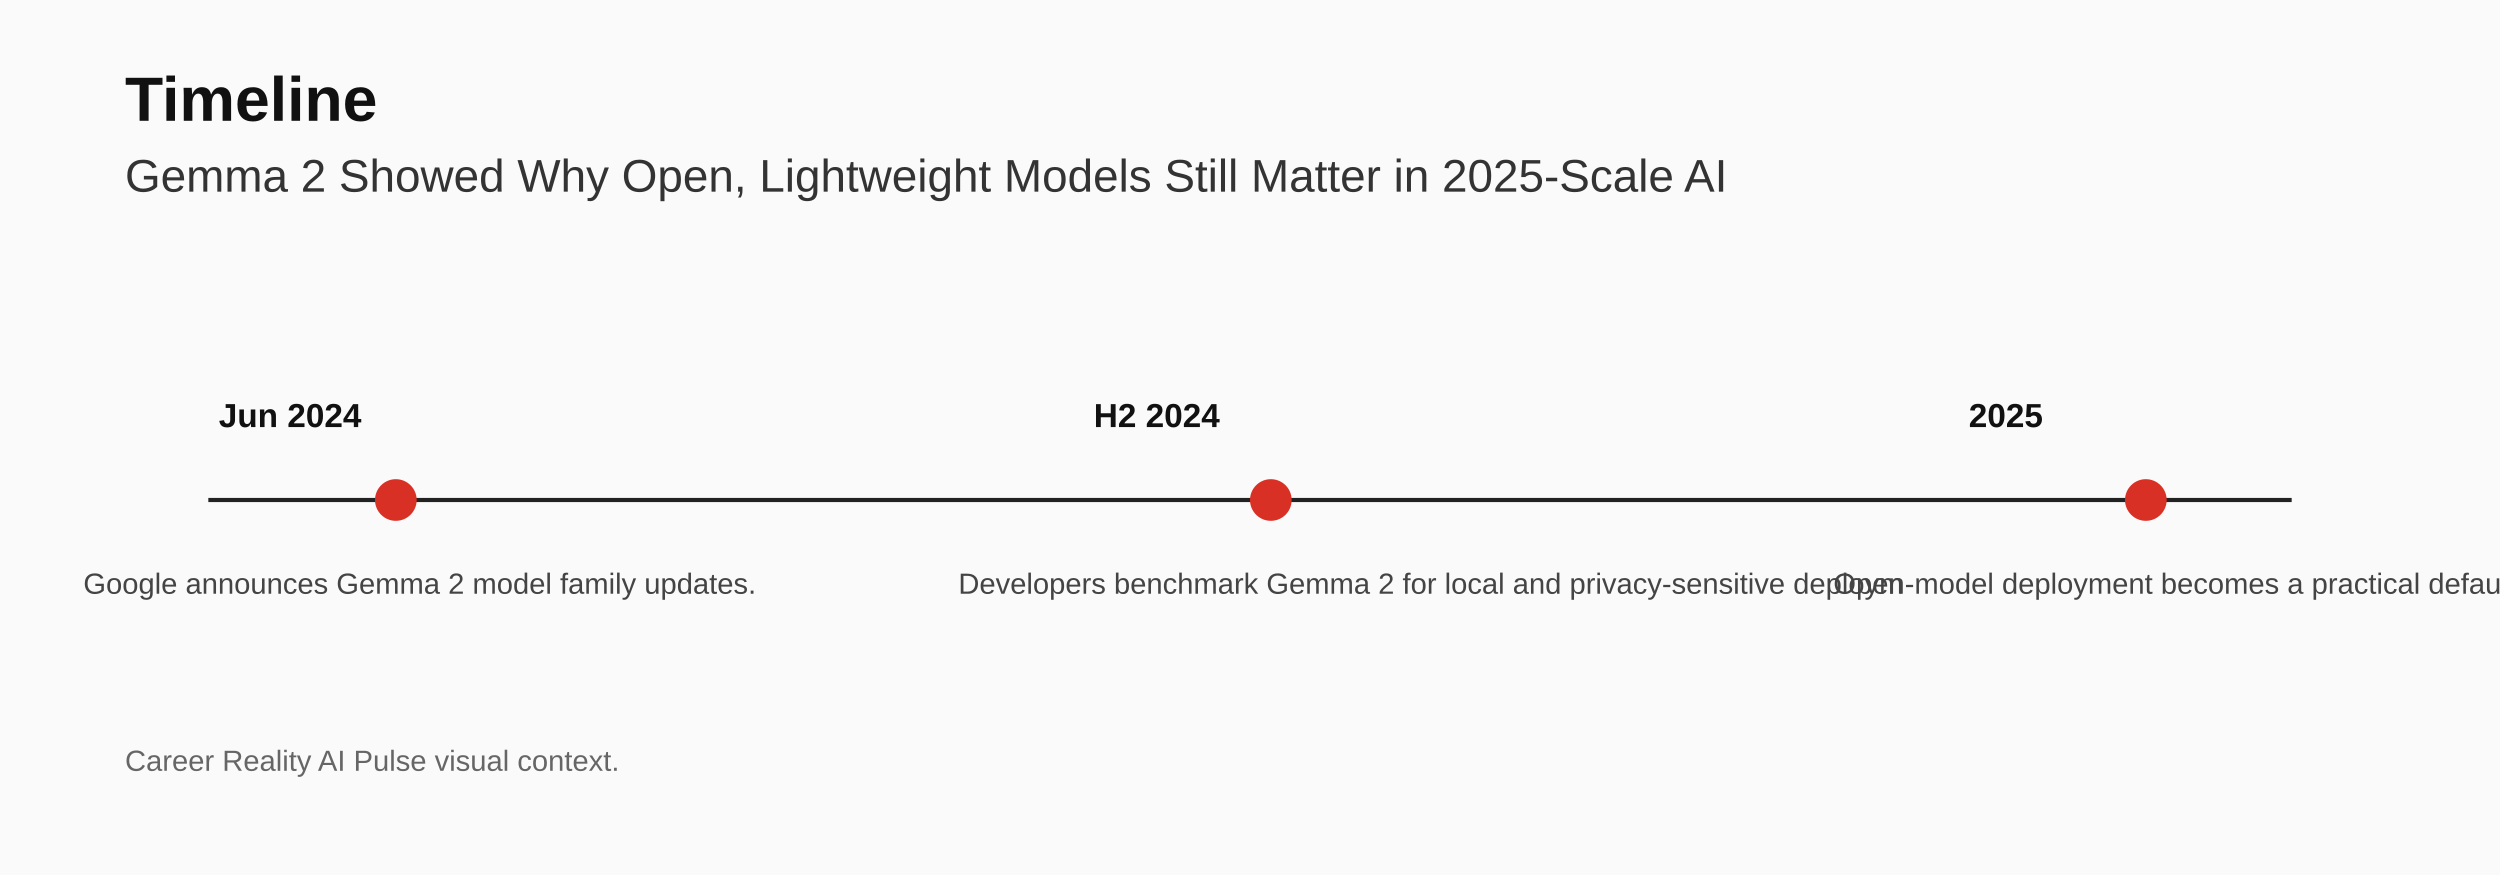
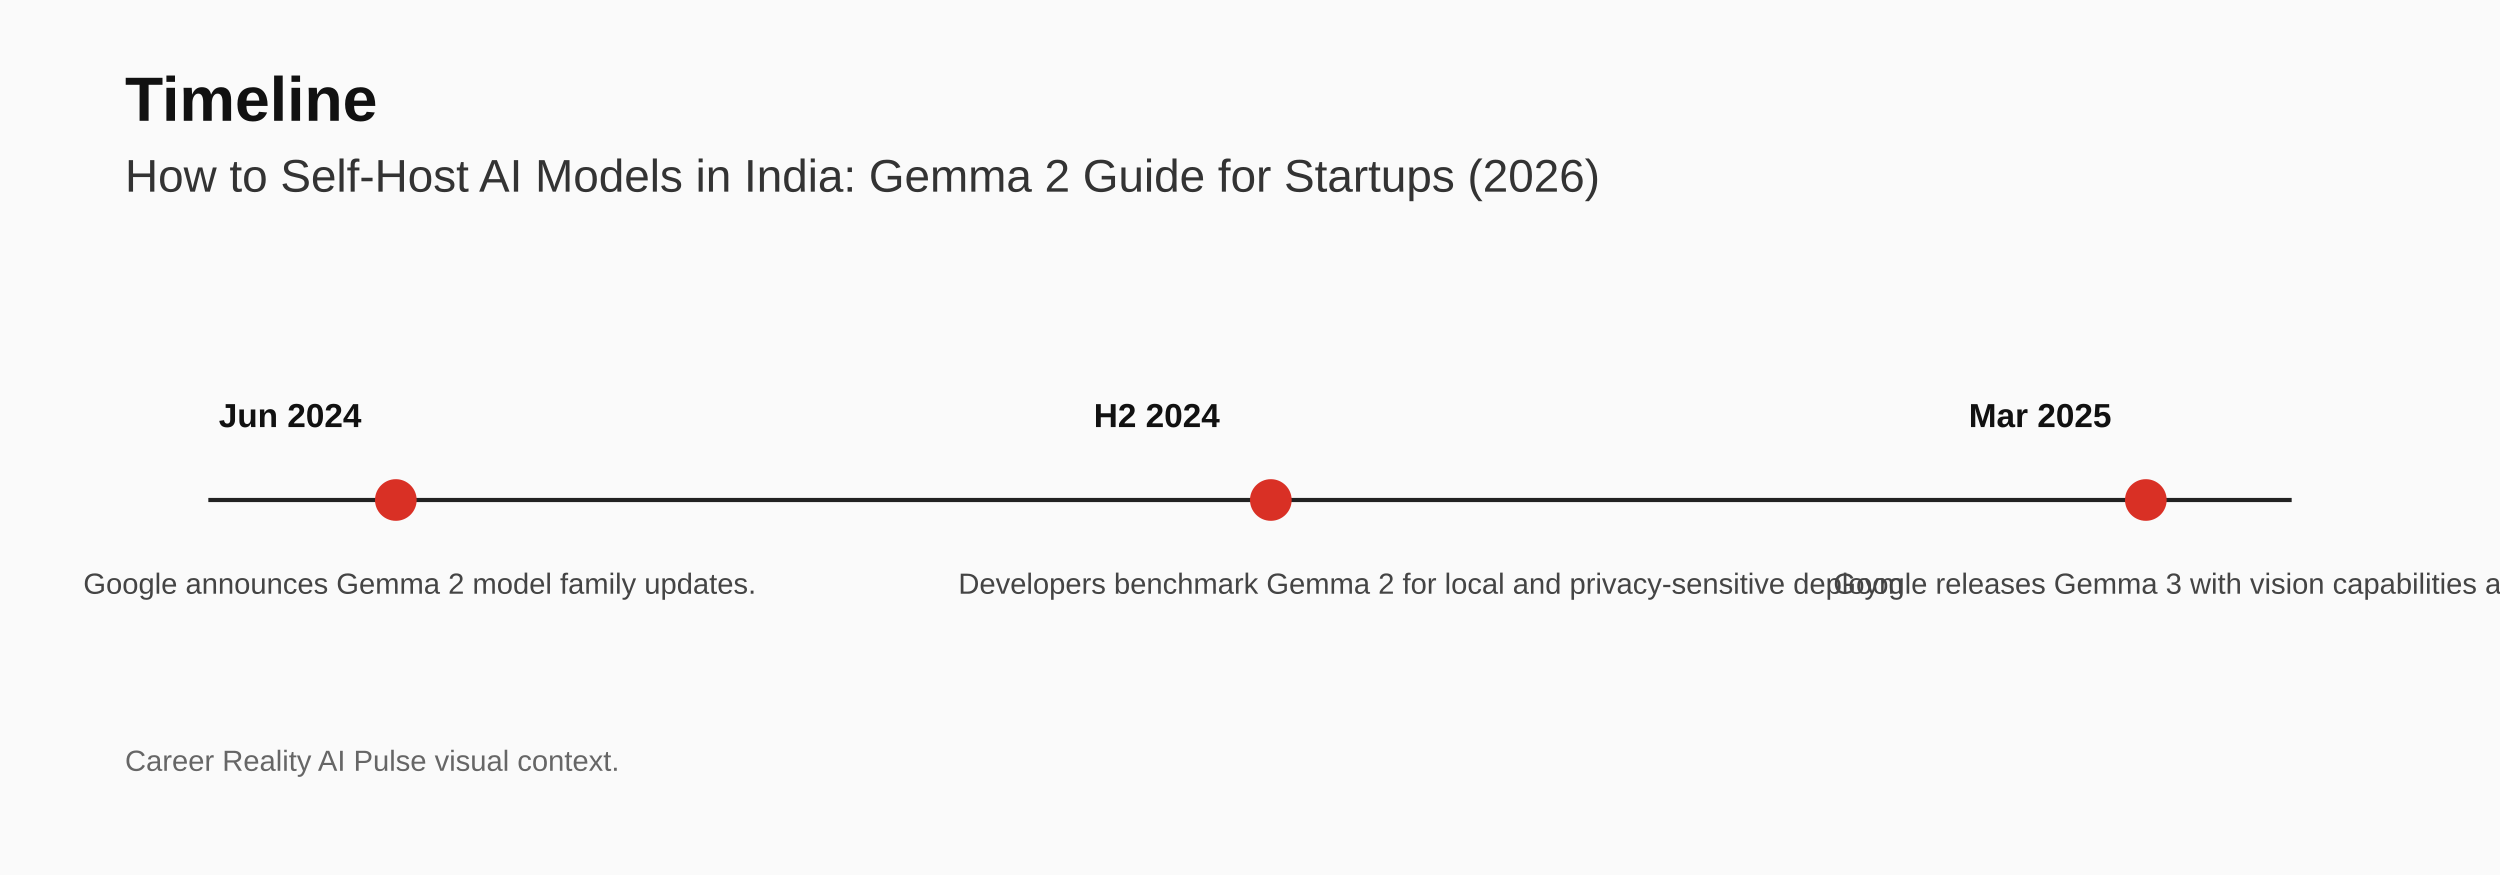
<svg xmlns="http://www.w3.org/2000/svg" width="1200" height="420" viewBox="0 0 1200 420">
  <rect width="1200" height="420" fill="#fafafa" />
  <text x="60" y="58" font-family="Arial,sans-serif" font-size="30" font-weight="700" fill="#111">Timeline</text>
-   <text x="60" y="92" font-family="Arial,sans-serif" font-size="22" fill="#333">Gemma 2 Showed Why Open, Lightweight Models Still Matter in 2025-Scale AI</text>
+   <text x="60" y="92" font-family="Arial,sans-serif" font-size="22" fill="#333">How to Self-Host AI Models in India: Gemma 2 Guide for Startups (2026)</text>
  <line x1="100" y1="240" x2="1100" y2="240" stroke="#222" stroke-width="2" />
  <circle cx="190" cy="240" r="10" fill="#d93025" />
  <text x="105" y="205" font-family="Arial,sans-serif" font-size="16" font-weight="700" fill="#111">Jun 2024</text>
  <text x="40" y="285" font-family="Arial,sans-serif" font-size="14" fill="#444">Google announces Gemma 2 model family updates.</text>
  <circle cx="610" cy="240" r="10" fill="#d93025" />
  <text x="525" y="205" font-family="Arial,sans-serif" font-size="16" font-weight="700" fill="#111">H2 2024</text>
  <text x="460" y="285" font-family="Arial,sans-serif" font-size="14" fill="#444">Developers benchmark Gemma 2 for local and privacy-sensitive deploym</text>
  <circle cx="1030" cy="240" r="10" fill="#d93025" />
-   <text x="945" y="205" font-family="Arial,sans-serif" font-size="16" font-weight="700" fill="#111">2025</text>
-   <text x="880" y="285" font-family="Arial,sans-serif" font-size="14" fill="#444">Open-model deployment becomes a practical default in cost-sensitive </text>
+   <text x="945" y="205" font-family="Arial,sans-serif" font-size="16" font-weight="700" fill="#111">Mar 2025</text>
+   <text x="880" y="285" font-family="Arial,sans-serif" font-size="14" fill="#444">Google releases Gemma 3 with vision capabilities and stronger multil</text>
  <text x="60" y="370" font-family="Arial,sans-serif" font-size="14" fill="#666">Career Reality AI Pulse visual context.</text>
</svg>
